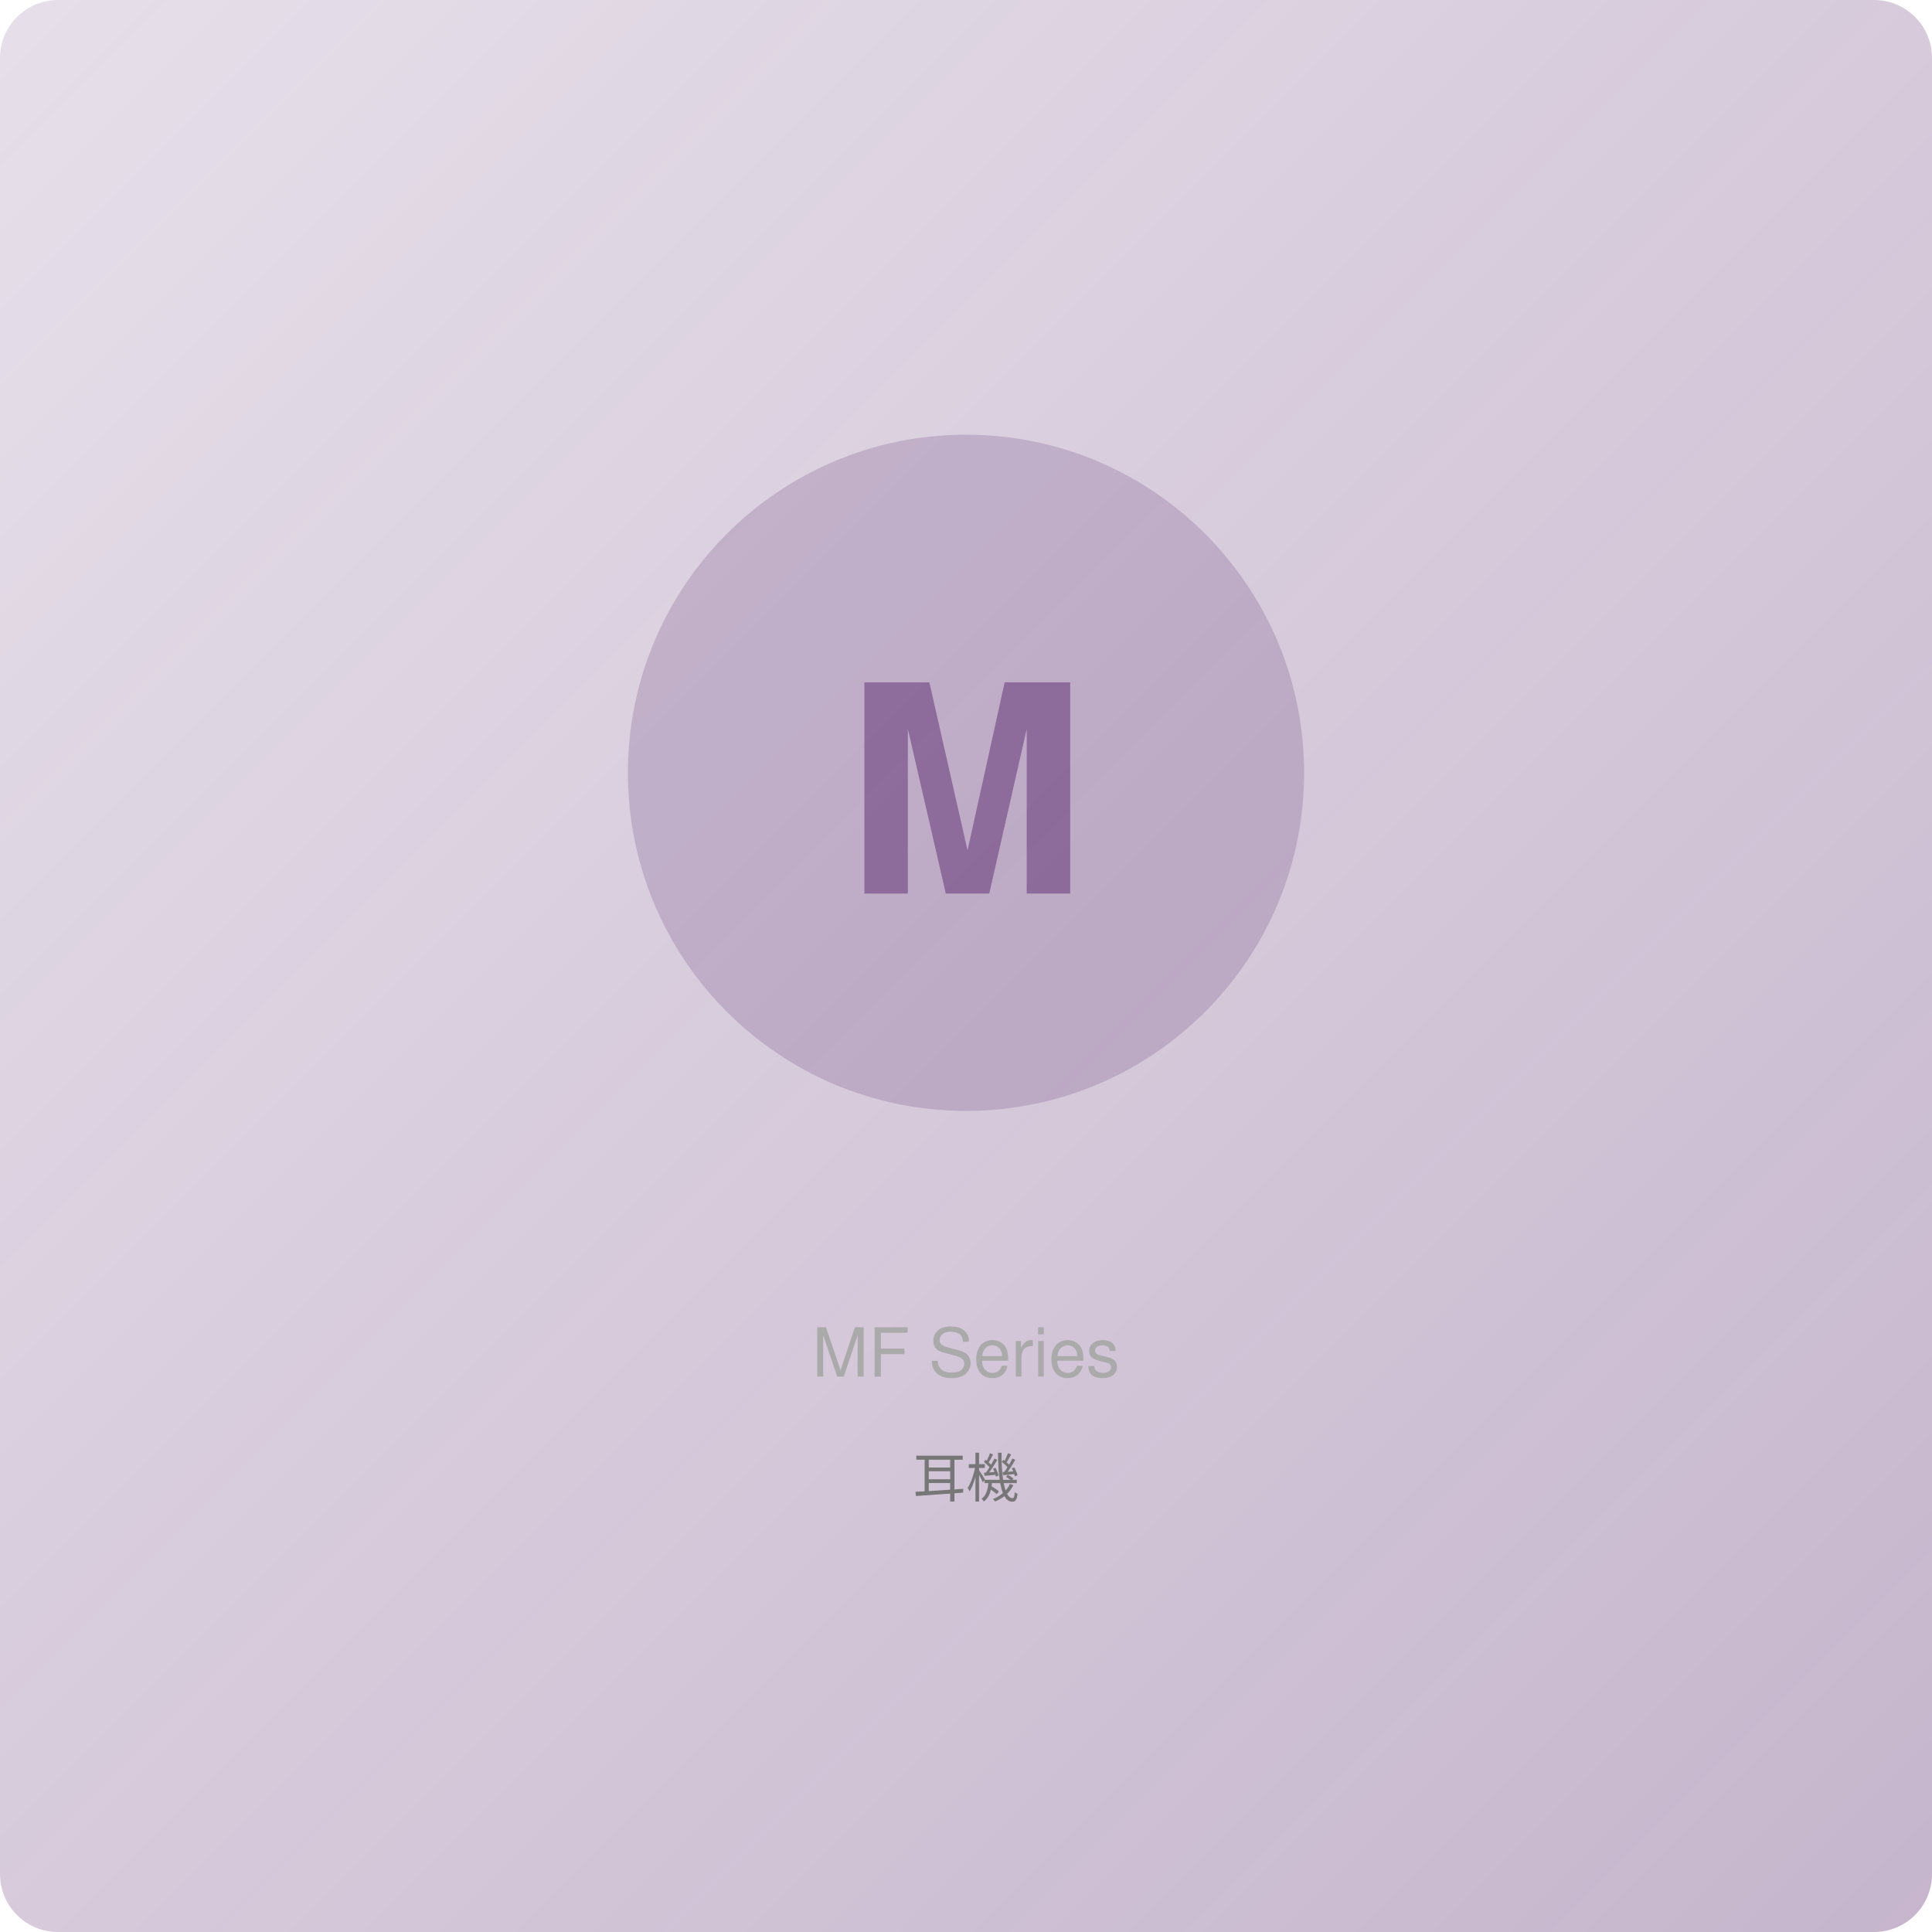
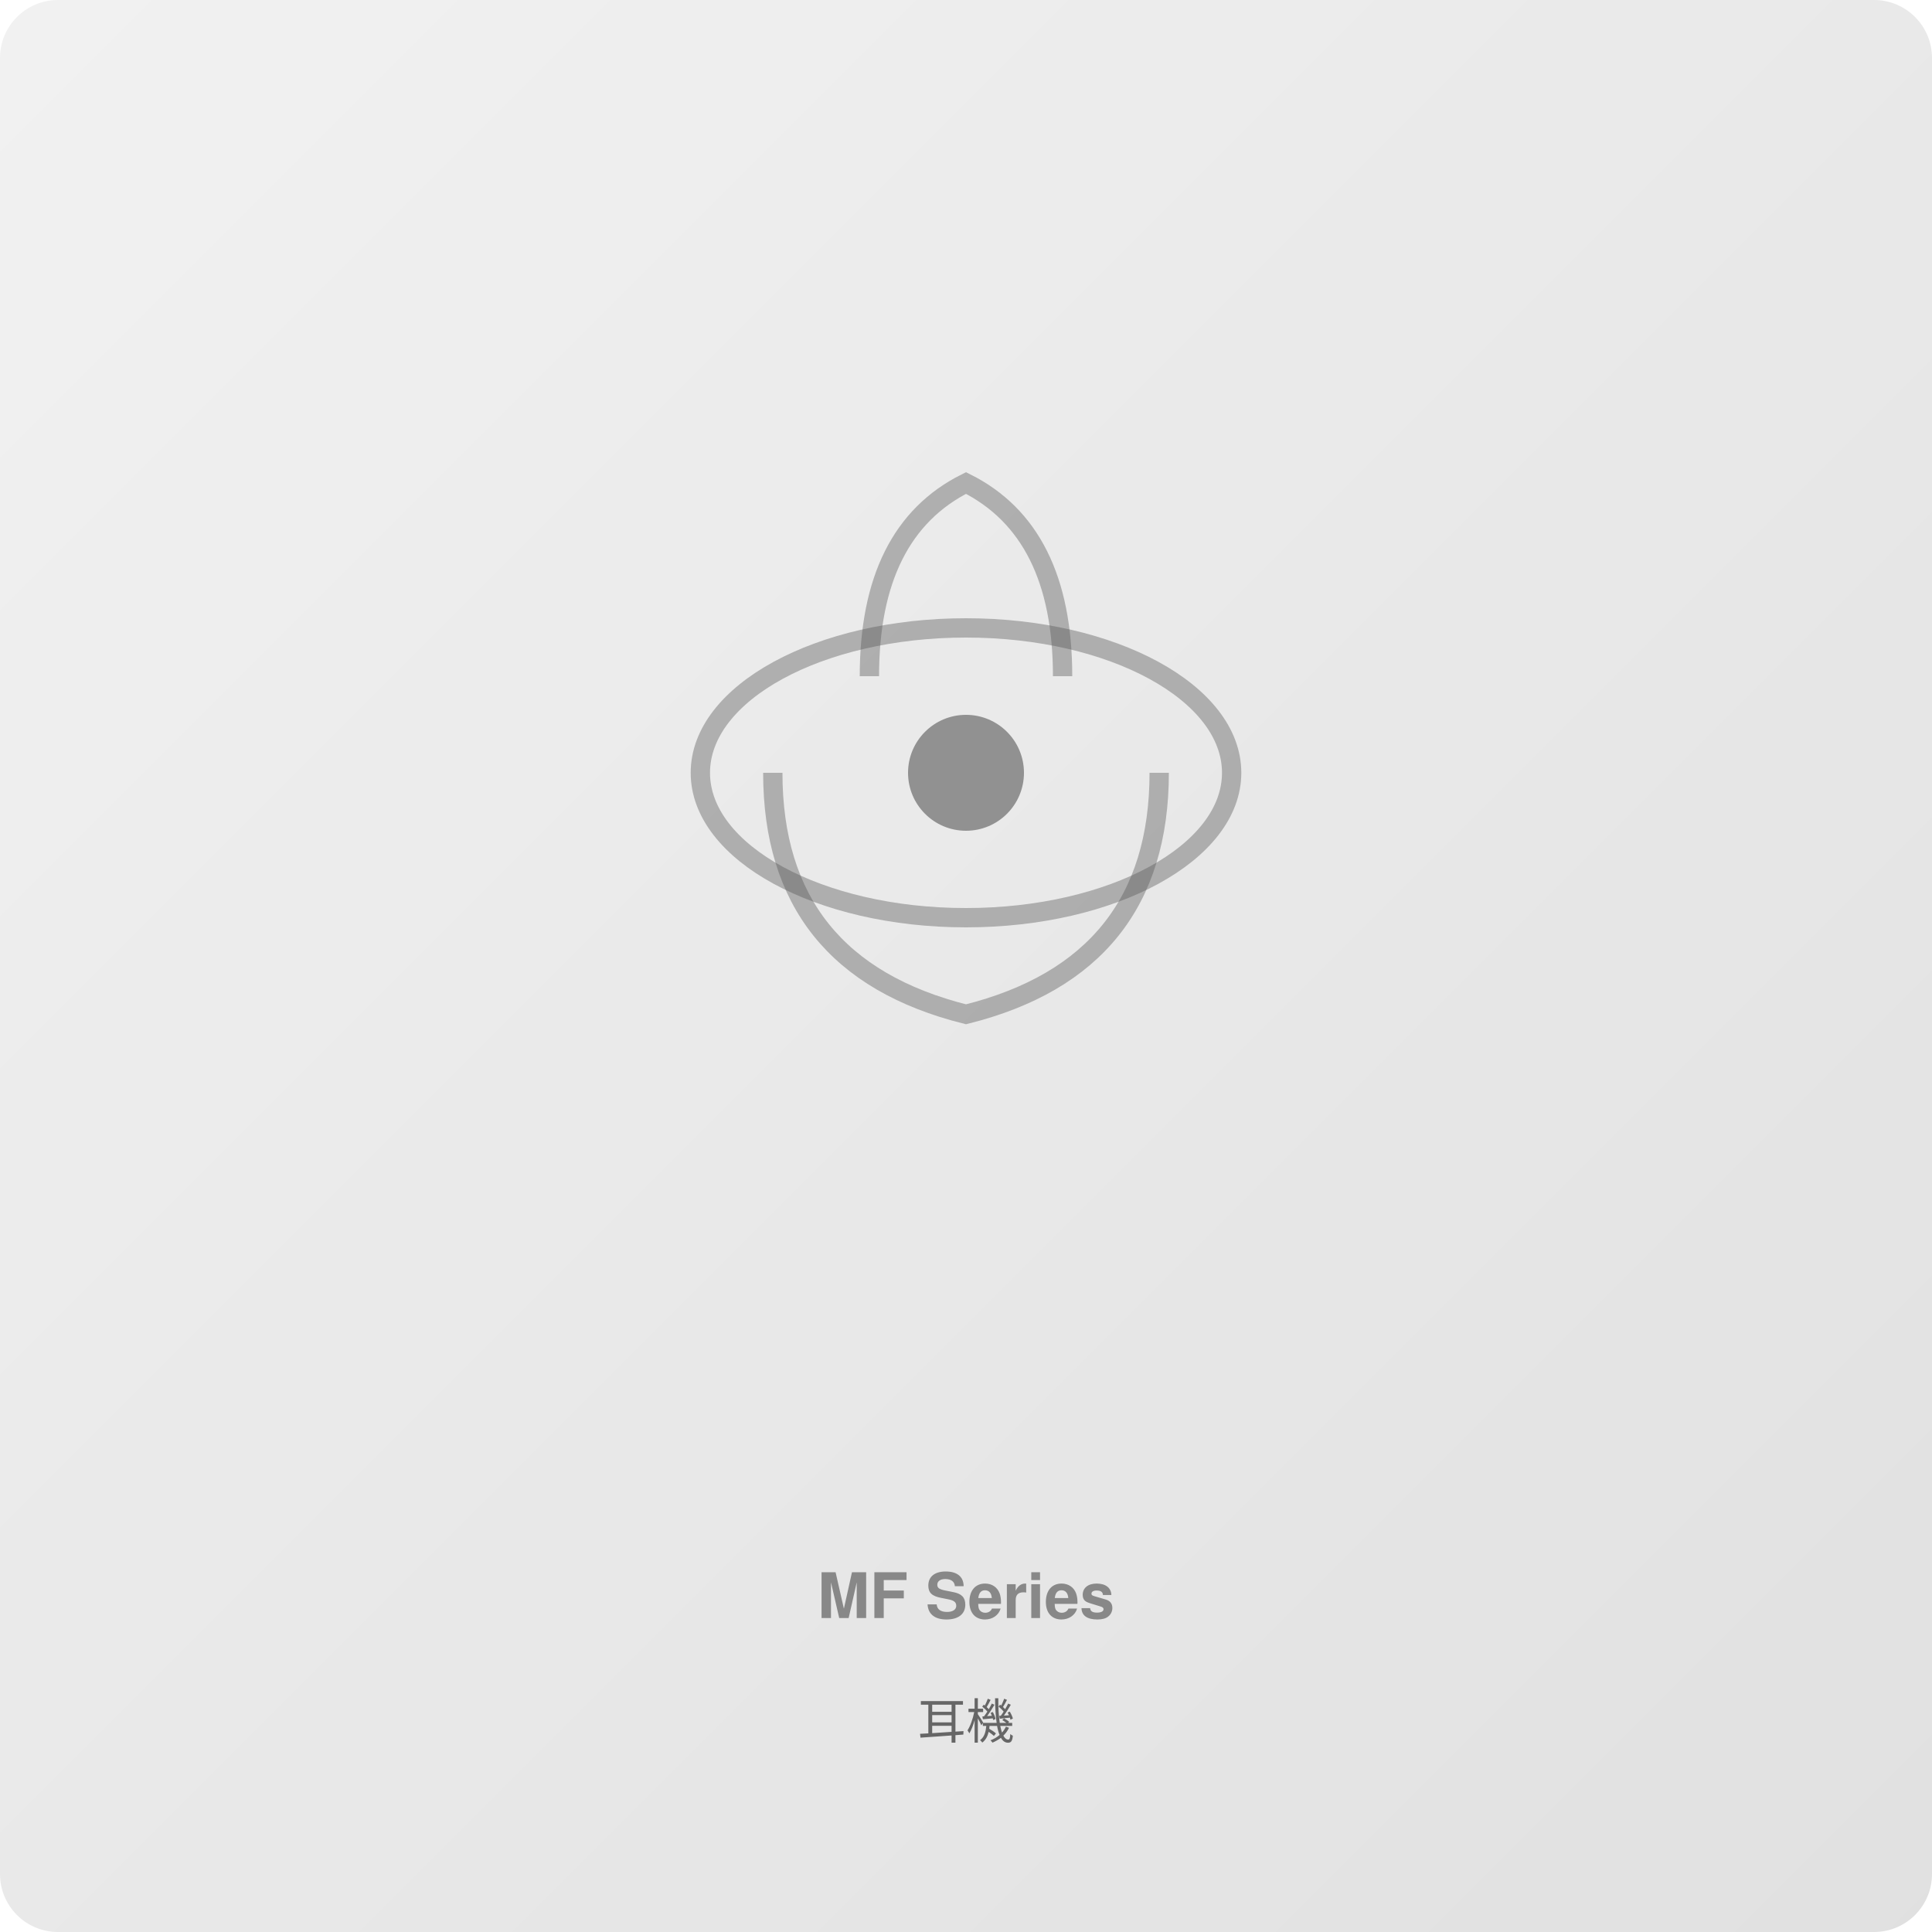
<svg xmlns="http://www.w3.org/2000/svg" width="400" height="400" viewBox="0 0 400 400">
  <defs>
    <linearGradient id="bg" x1="0%" y1="0%" x2="100%" y2="100%">
-       <stop offset="0%" style="stop-color:#5B2C6F;stop-opacity:0.15" />
-       <stop offset="100%" style="stop-color:#5B2C6F;stop-opacity:0.35" />
+       <stop offset="0%" style="stop-color:#555555;stop-opacity:0.08" />
+       <stop offset="100%" style="stop-color:#555555;stop-opacity:0.18" />
    </linearGradient>
  </defs>
  <rect width="400" height="400" fill="url(#bg)" rx="12" />
-   <circle cx="200" cy="160" r="70" fill="#5B2C6F" opacity="0.2" />
-   <text x="200" y="185" text-anchor="middle" font-family="Helvetica,Arial,sans-serif" font-size="60" font-weight="bold" fill="#5B2C6F" opacity="0.5">M</text>
-   <text x="200" y="285" text-anchor="middle" font-family="Helvetica,Arial,sans-serif" font-size="14" fill="#aaa">MF Series</text>
-   <text x="200" y="310" text-anchor="middle" font-family="Helvetica,Arial,sans-serif" font-size="11" fill="#777">耳機</text>
+   <g transform="translate(140,120)">
+     <ellipse cx="60" cy="40" rx="55" ry="30" fill="none" stroke="#555555" stroke-width="4" opacity="0.4" />
+     <path d="M20 40 Q20 80 60 90 Q100 80 100 40" fill="none" stroke="#555555" stroke-width="4" opacity="0.4" />
+     <path d="M40 20 Q40-10 60-20 Q80-10 80 20" fill="none" stroke="#555555" stroke-width="4" opacity="0.4" />
+     <circle cx="60" cy="40" r="12" fill="#555555" opacity="0.6" />
+   </g>
+   <text x="200" y="335" text-anchor="middle" font-family="Helvetica,Arial,sans-serif" font-size="13" fill="#888" font-weight="bold">MF Series</text>
+   <text x="200" y="360" text-anchor="middle" font-family="Helvetica,Arial,sans-serif" font-size="10" fill="#666">耳機</text>
</svg>
